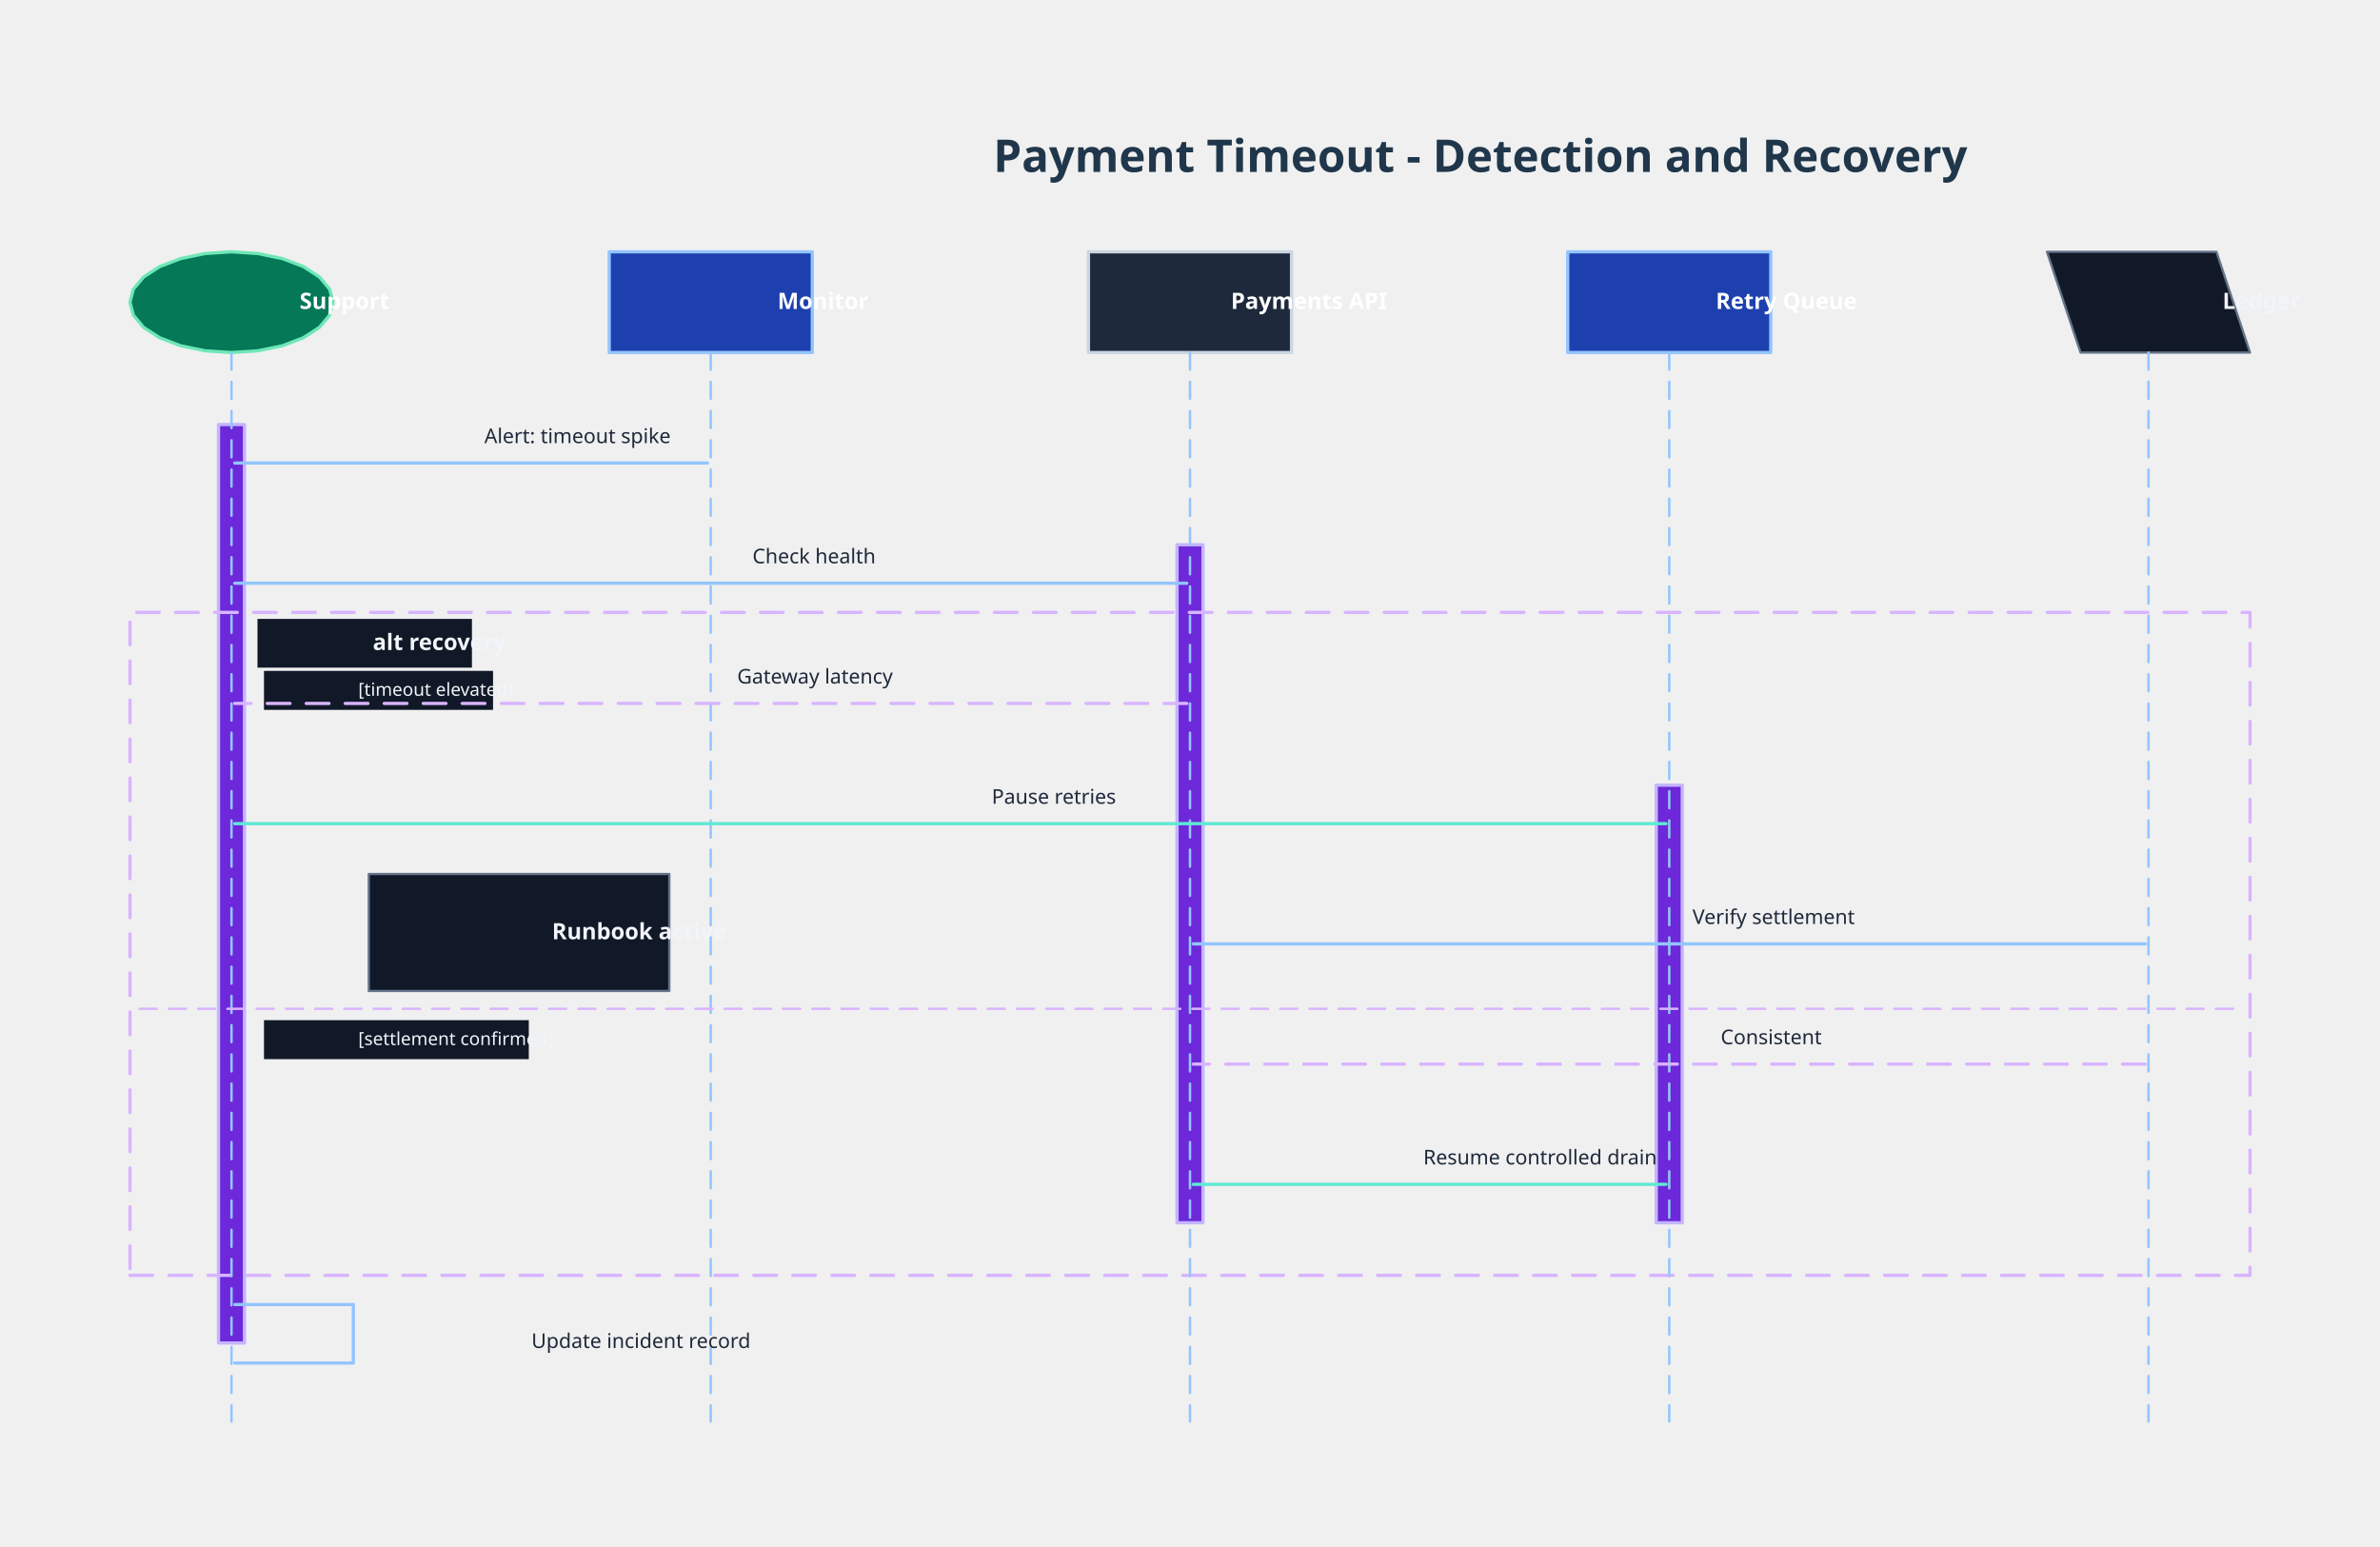
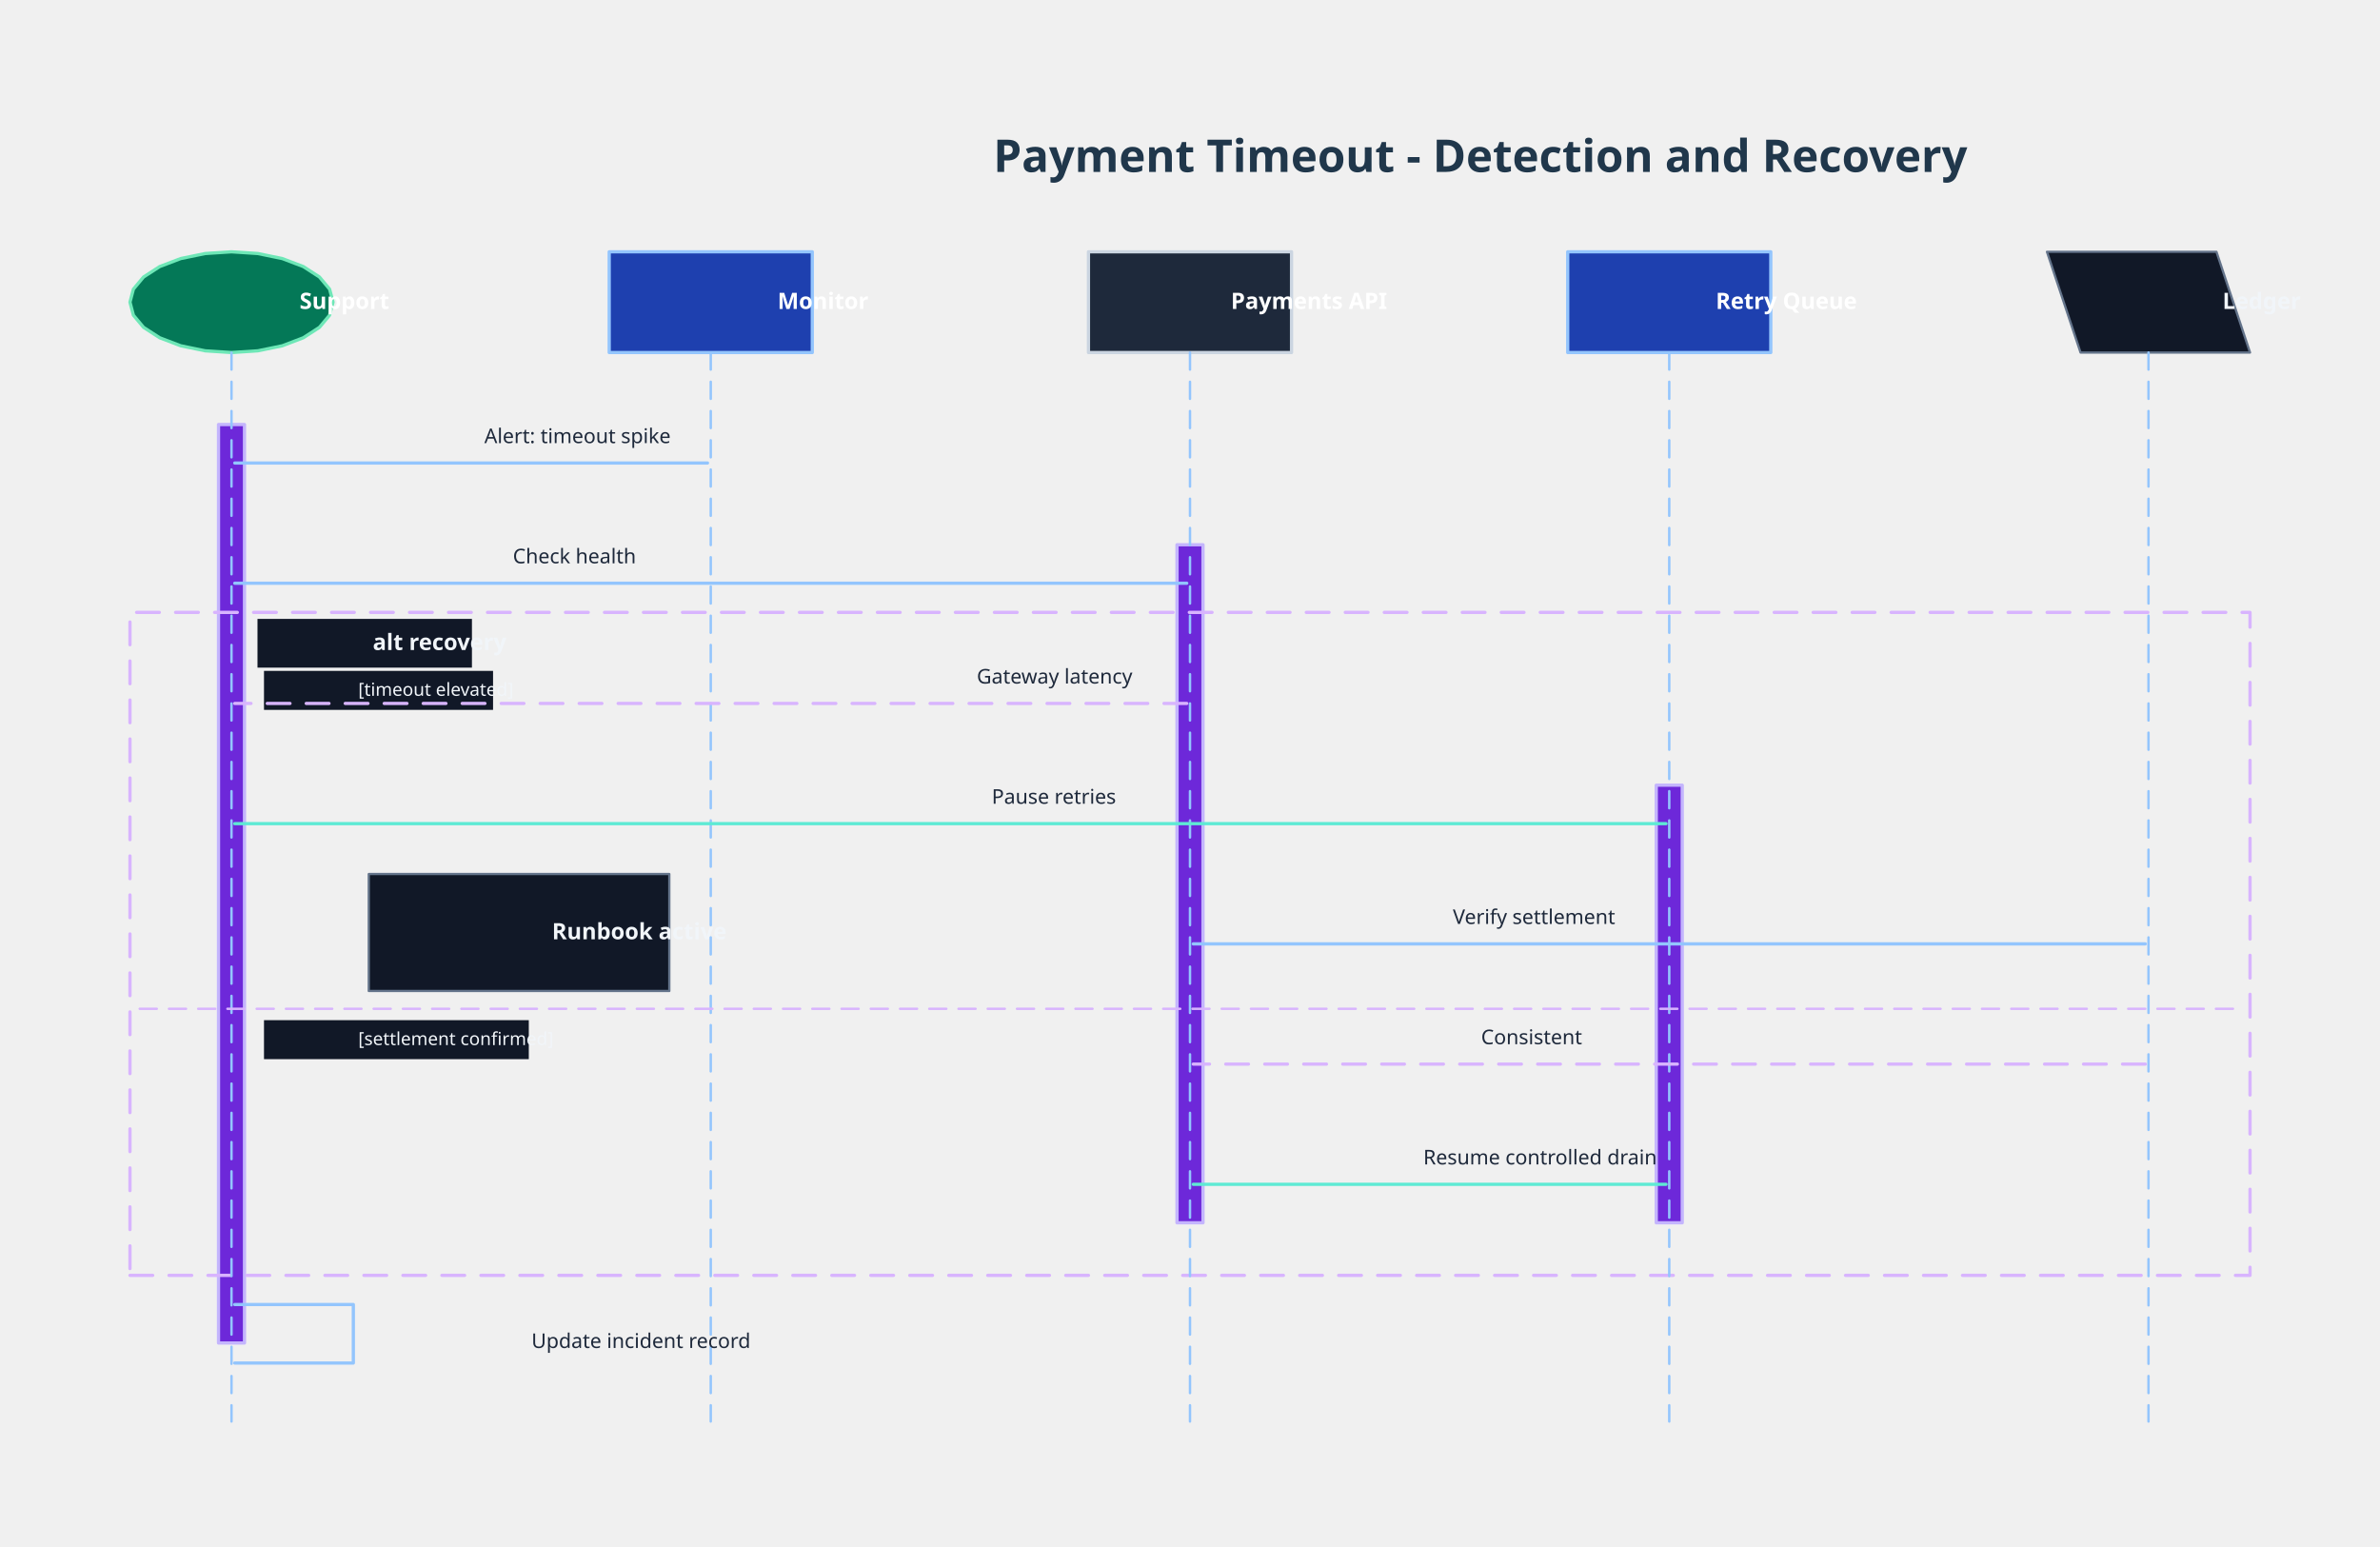
<svg xmlns="http://www.w3.org/2000/svg" xmlns:ns1="http://schemas.microsoft.com/visio/2003/SVGExtensions/" xmlns:xlink="http://www.w3.org/1999/xlink" width="14.65in" height="9.52in" viewBox="0 0 1054.8 685.44" xml:space="preserve" color-interpolation-filters="sRGB" class="st24">
  <ns1:documentProperties ns1:langID="1033" ns1:metric="true" ns1:viewMarkup="false" />
  <style type="text/css">
	
		.st1 {fill:none;stroke:none;stroke-linecap:round;stroke-linejoin:round;stroke-width:1}
		.st2 {fill:#20374b;font-family:Calibri;font-size:1.667em;font-weight:bold}
		.st3 {fill:#047857;stroke:#6ee7b7;stroke-linecap:round;stroke-linejoin:round;stroke-width:1.44}
		.st4 {fill:#ffffff;font-family:Calibri;font-size:0.833em;font-weight:bold}
		.st5 {fill:#1e40af;stroke:#93c5fd;stroke-linecap:round;stroke-linejoin:round;stroke-width:1.44}
		.st6 {fill:#1e293b;stroke:#cbd5e1;stroke-linecap:round;stroke-linejoin:round;stroke-width:1.44}
		.st7 {fill:#111827;stroke:#64748b;stroke-linecap:round;stroke-linejoin:round;stroke-width:1.008}
		.st8 {fill:#f1f5f9;font-family:Calibri;font-size:0.833em;font-weight:bold}
		.st9 {fill:#6d28d9;stroke:#c4b5fd;stroke-linecap:round;stroke-linejoin:round;stroke-width:1.44}
		.st10 {fill:none;stroke:#d8b4fe;stroke-dasharray:10.08,7.2;stroke-linecap:round;stroke-linejoin:round;stroke-width:1.44}
		.st11 {fill:#111827;stroke:none;stroke-linecap:round;stroke-linejoin:round;stroke-width:1}
		.st12 {fill:#111827;stroke:none;stroke-linecap:butt;stroke-width:7.2}
		.st13 {fill:#f1f5f9;font-family:Calibri;font-size:0.667em}
		.st14 {fill:none}
		.st15 {stroke:#93c5fd;stroke-dasharray:7.56,5.4;stroke-linecap:round;stroke-linejoin:round;stroke-width:1.08}
		.st16 {stroke:#93c5fd;stroke-linecap:round;stroke-linejoin:round;stroke-width:1.44}
		.st17 {fill:#93c5fd;fill-opacity:1;stroke:#93c5fd;stroke-opacity:1;stroke-width:0.364}
		.st18 {fill:#1e293b;font-family:Calibri;font-size:0.75em}
		.st19 {stroke:#d8b4fe;stroke-dasharray:10.08,7.2;stroke-linecap:round;stroke-linejoin:round;stroke-width:1.44}
		.st20 {fill:#d8b4fe;fill-opacity:1;stroke:#d8b4fe;stroke-opacity:1;stroke-width:0.364}
		.st21 {stroke:#5eead4;stroke-linecap:round;stroke-linejoin:round;stroke-width:1.44}
		.st22 {fill:#5eead4;fill-opacity:1;stroke:#5eead4;stroke-opacity:1;stroke-width:0.364}
		.st23 {stroke:#d8b4fe;stroke-dasharray:7.56,5.4;stroke-linecap:round;stroke-linejoin:round;stroke-width:1.08}
		.st24 {fill:none;fill-rule:evenodd;font-size:12px;overflow:visible;stroke-linecap:square;stroke-miterlimit:3}
	
	</style>
  <defs id="Markers">
    <g id="lend13">
      <path d="M 3 1 L 0 0 L 3 -1 L 3 1 " style="stroke:none" />
    </g>
    <marker id="mrkr13-107" class="st17" ns1:arrowType="13" ns1:arrowSize="2" ns1:setback="8.25" refX="-8.25" orient="auto" markerUnits="strokeWidth" overflow="visible">
      <use xlink:href="#lend13" transform="scale(-2.75,-2.75) " />
    </marker>
    <g id="lend1">
      <path d="M 1 -1 L 0 0 L 1 1 " style="stroke-linecap:round;stroke-linejoin:round;fill:none" />
    </g>
    <marker id="mrkr1-118" class="st20" ns1:arrowType="1" ns1:arrowSize="2" orient="auto" markerUnits="strokeWidth" overflow="visible">
      <use xlink:href="#lend1" transform="scale(-2.75,-2.75) " />
    </marker>
    <marker id="mrkr1-124" class="st22" ns1:arrowType="1" ns1:arrowSize="2" orient="auto" markerUnits="strokeWidth" overflow="visible">
      <use xlink:href="#lend1" transform="scale(-2.75,-2.75) " />
    </marker>
  </defs>
  <g ns1:mID="0" ns1:index="1" ns1:groupContext="foregroundPage">
    <ns1:userDefs>
      <ns1:ud ns1:nameU="msvThemeOrder" ns1:val="VT0(0):26" />
    </ns1:userDefs>
    <ns1:pageProperties ns1:drawingScale="1" ns1:pageScale="1" ns1:drawingUnits="0" ns1:shadowOffsetX="8.50394" ns1:shadowOffsetY="-8.50394" />
    <ns1:layer ns1:name="Sequence Lifelines" ns1:index="0" />
    <ns1:layer ns1:name="Sequence Messages" ns1:index="1" />
    <ns1:layer ns1:name="Sequence Activations" ns1:index="2" />
    <ns1:layer ns1:name="Sequence Fragments" ns1:index="3" />
    <ns1:layer ns1:name="Sequence Notes" ns1:index="4" />
    <ns1:layer ns1:name="Sequence Guides" ns1:index="5" ns1:print="false" />
    <g id="shape1-1" ns1:mID="1" ns1:groupContext="shape" transform="translate(57.6,-599.04)">
      <ns1:textBlock ns1:margins="rect(0,0,0,0)" ns1:tabSpace="42.5197" />
      <ns1:textRect cx="469.8" cy="669.24" width="939.6" height="32.4" />
      <rect x="0" y="653.04" width="939.6" height="32.4" class="st1" />
      <text x="289.01" y="675.24" class="st2" ns1:langID="1033">
        <ns1:paragraph ns1:horizAlign="1" />
        <ns1:tabList />Payment Timeout - Detection and Recovery</text>
    </g>
    <g id="shape2-4" ns1:mID="2" ns1:groupContext="shape" ns1:layerMember="0" transform="translate(57.6,-529.2)">
      <ns1:textBlock ns1:margins="rect(0,0,0,0)" ns1:tabSpace="42.5197" />
      <ns1:textRect cx="45" cy="663.12" width="90" height="44.64" />
      <path d="M90 663.12 L88.47 657.34 L83.97 651.96 L76.82 647.34 L67.5 643.79 L56.65 641.56 L45 640.8 L33.35 641.56 L22.5        643.79 L13.18 647.34 L6.03 651.96 L1.53 657.34 L0 663.12 L1.53 668.9 L6.03 674.28 L13.18 678.9 L22.5 682.45        L33.35 684.68 L45 685.44 L56.65 684.68 L67.5 682.45 L76.82 678.9 L83.97 674.28 L88.47 668.9 L90 663.12 Z" class="st3" />
      <text x="28.39" y="666.12" class="st4" ns1:langID="1033">
        <ns1:paragraph ns1:horizAlign="1" />
        <ns1:tabList />Support</text>
    </g>
    <g id="shape3-7" ns1:mID="3" ns1:groupContext="shape" ns1:layerMember="5" transform="translate(101.16,-52.56)">
      <path d="M2.88 684 L2.83 683.63 L2.69 683.28 L2.46 682.98 L2.16 682.75 L1.81 682.61 L1.44 682.56 L1.07 682.61 L0.72 682.75        L0.42 682.98 L0.19 683.28 L0.05 683.63 L0 684 L0.05 684.37 L0.19 684.72 L0.42 685.02 L0.72 685.25 L1.07        685.39 L1.44 685.44 L1.81 685.39 L2.16 685.25 L2.46 685.02 L2.69 684.72 L2.83 684.37 L2.88 684 Z" class="st1" />
    </g>
    <g id="shape4-9" ns1:mID="4" ns1:groupContext="shape" ns1:layerMember="0" transform="translate(270,-529.2)">
      <ns1:textBlock ns1:margins="rect(0,0,0,0)" ns1:tabSpace="42.5197" />
      <ns1:textRect cx="45" cy="663.12" width="90" height="44.64" />
      <rect x="0" y="640.8" width="90" height="44.64" class="st5" />
      <text x="27.83" y="666.12" class="st4" ns1:langID="1033">
        <ns1:paragraph ns1:horizAlign="1" />
        <ns1:tabList />Monitor</text>
    </g>
    <g id="shape5-12" ns1:mID="5" ns1:groupContext="shape" ns1:layerMember="5" transform="translate(313.56,-52.56)">
      <path d="M2.88 684 L2.83 683.63 L2.69 683.28 L2.46 682.98 L2.16 682.75 L1.81 682.61 L1.44 682.56 L1.07 682.61 L0.72 682.75        L0.42 682.98 L0.19 683.28 L0.05 683.63 L0 684 L0.05 684.37 L0.19 684.72 L0.42 685.02 L0.72 685.25 L1.07        685.39 L1.44 685.44 L1.81 685.39 L2.16 685.25 L2.46 685.02 L2.69 684.72 L2.83 684.37 L2.88 684 Z" class="st1" />
    </g>
    <g id="shape6-14" ns1:mID="6" ns1:groupContext="shape" ns1:layerMember="0" transform="translate(482.4,-529.2)">
      <ns1:textBlock ns1:margins="rect(0,0,0,0)" ns1:tabSpace="42.5197" />
      <ns1:textRect cx="45" cy="663.12" width="90" height="44.64" />
      <rect x="0" y="640.8" width="90" height="44.64" class="st6" />
      <text x="16.35" y="666.12" class="st4" ns1:langID="1033">
        <ns1:paragraph ns1:horizAlign="1" />
        <ns1:tabList />Payments API</text>
    </g>
    <g id="shape7-17" ns1:mID="7" ns1:groupContext="shape" ns1:layerMember="5" transform="translate(525.96,-52.56)">
      <path d="M2.88 684 L2.83 683.63 L2.69 683.28 L2.46 682.98 L2.16 682.75 L1.81 682.61 L1.44 682.56 L1.07 682.61 L0.72 682.75        L0.42 682.98 L0.19 683.28 L0.05 683.63 L0 684 L0.05 684.37 L0.19 684.72 L0.42 685.02 L0.72 685.25 L1.07        685.39 L1.44 685.44 L1.81 685.39 L2.16 685.25 L2.46 685.02 L2.69 684.72 L2.83 684.37 L2.88 684 Z" class="st1" />
    </g>
    <g id="shape8-19" ns1:mID="8" ns1:groupContext="shape" ns1:layerMember="0" transform="translate(694.8,-529.2)">
      <ns1:textBlock ns1:margins="rect(0,0,0,0)" ns1:tabSpace="42.5197" />
      <ns1:textRect cx="45" cy="663.12" width="90" height="44.64" />
      <rect x="0" y="640.8" width="90" height="44.64" class="st5" />
      <text x="18.83" y="666.12" class="st4" ns1:langID="1033">
        <ns1:paragraph ns1:horizAlign="1" />
        <ns1:tabList />Retry Queue</text>
    </g>
    <g id="shape9-22" ns1:mID="9" ns1:groupContext="shape" ns1:layerMember="5" transform="translate(738.36,-52.56)">
      <path d="M2.88 684 L2.83 683.63 L2.69 683.28 L2.46 682.98 L2.16 682.75 L1.81 682.61 L1.44 682.56 L1.07 682.61 L0.72 682.75        L0.42 682.98 L0.19 683.28 L0.05 683.63 L0 684 L0.05 684.37 L0.19 684.72 L0.42 685.02 L0.72 685.25 L1.07        685.39 L1.44 685.44 L1.81 685.39 L2.16 685.25 L2.46 685.02 L2.69 684.72 L2.83 684.37 L2.88 684 Z" class="st1" />
    </g>
    <g id="shape10-24" ns1:mID="10" ns1:groupContext="shape" ns1:layerMember="0" transform="translate(907.2,-529.2)">
      <ns1:textBlock ns1:margins="rect(0,0,0,0)" ns1:tabSpace="42.5197" />
      <ns1:textRect cx="45" cy="663.12" width="90" height="44.64" />
      <path d="M14.88 685.44 L90 685.44 L75.12 640.8 L0 640.8 L14.88 685.44 Z" class="st7" />
      <text x="31.02" y="666.12" class="st8" ns1:langID="1033">
        <ns1:paragraph ns1:horizAlign="1" />
        <ns1:tabList />Ledger</text>
    </g>
    <g id="shape11-27" ns1:mID="11" ns1:groupContext="shape" ns1:layerMember="5" transform="translate(950.76,-52.56)">
      <path d="M2.88 684 L2.83 683.63 L2.69 683.28 L2.46 682.98 L2.16 682.75 L1.81 682.61 L1.44 682.56 L1.07 682.61 L0.72 682.75        L0.42 682.98 L0.19 683.28 L0.05 683.63 L0 684 L0.05 684.37 L0.19 684.72 L0.42 685.02 L0.72 685.25 L1.07        685.39 L1.44 685.44 L1.81 685.39 L2.16 685.25 L2.46 685.02 L2.69 684.72 L2.83 684.37 L2.88 684 Z" class="st1" />
    </g>
    <g id="shape12-29" ns1:mID="12" ns1:groupContext="shape" ns1:layerMember="2" transform="translate(96.84,-90.2304)">
      <rect x="0" y="278.381" width="11.52" height="407.059" class="st9" />
    </g>
    <g id="shape13-31" ns1:mID="13" ns1:groupContext="shape" ns1:layerMember="2" transform="translate(521.64,-143.51)">
      <rect x="0" y="384.941" width="11.52" height="300.499" class="st9" />
    </g>
    <g id="shape14-33" ns1:mID="14" ns1:groupContext="shape" ns1:layerMember="2" transform="translate(734.04,-143.51)">
      <rect x="0" y="491.501" width="11.52" height="193.939" class="st9" />
    </g>
    <g id="shape15-35" ns1:mID="15" ns1:groupContext="shape" ns1:layerMember="5" transform="translate(313.56,-478.8)">
      <path d="M2.88 684 L2.83 683.63 L2.69 683.28 L2.46 682.98 L2.16 682.75 L1.81 682.61 L1.44 682.56 L1.07 682.61 L0.72 682.75        L0.42 682.98 L0.19 683.28 L0.05 683.63 L0 684 L0.05 684.37 L0.19 684.72 L0.42 685.02 L0.72 685.25 L1.07        685.39 L1.44 685.44 L1.81 685.39 L2.16 685.25 L2.46 685.02 L2.69 684.72 L2.83 684.37 L2.88 684 Z" class="st1" />
    </g>
    <g id="shape16-37" ns1:mID="16" ns1:groupContext="shape" ns1:layerMember="5" transform="translate(101.16,-478.8)">
      <path d="M2.88 684 L2.83 683.63 L2.69 683.28 L2.46 682.98 L2.16 682.75 L1.81 682.61 L1.44 682.56 L1.07 682.61 L0.72 682.75        L0.42 682.98 L0.19 683.28 L0.05 683.63 L0 684 L0.05 684.37 L0.19 684.72 L0.42 685.02 L0.72 685.25 L1.07        685.39 L1.44 685.44 L1.81 685.39 L2.16 685.25 L2.46 685.02 L2.69 684.72 L2.83 684.37 L2.88 684 Z" class="st1" />
    </g>
    <g id="shape17-39" ns1:mID="17" ns1:groupContext="shape" ns1:layerMember="5" transform="translate(101.16,-425.52)">
      <path d="M2.88 684 L2.83 683.63 L2.69 683.28 L2.46 682.98 L2.16 682.75 L1.81 682.61 L1.44 682.56 L1.07 682.61 L0.72 682.75        L0.42 682.98 L0.19 683.28 L0.05 683.63 L0 684 L0.05 684.37 L0.19 684.72 L0.42 685.02 L0.72 685.25 L1.07        685.39 L1.44 685.44 L1.81 685.39 L2.16 685.25 L2.46 685.02 L2.69 684.72 L2.83 684.37 L2.88 684 Z" class="st1" />
    </g>
    <g id="shape18-41" ns1:mID="18" ns1:groupContext="shape" ns1:layerMember="5" transform="translate(525.96,-425.52)">
      <path d="M2.88 684 L2.83 683.63 L2.69 683.28 L2.46 682.98 L2.16 682.75 L1.81 682.61 L1.44 682.56 L1.07 682.61 L0.72 682.75        L0.42 682.98 L0.19 683.28 L0.05 683.63 L0 684 L0.05 684.37 L0.19 684.72 L0.42 685.02 L0.72 685.25 L1.07        685.39 L1.44 685.44 L1.81 685.39 L2.16 685.25 L2.46 685.02 L2.69 684.72 L2.83 684.37 L2.88 684 Z" class="st1" />
    </g>
    <g id="shape19-43" ns1:mID="19" ns1:groupContext="shape" ns1:layerMember="5" transform="translate(525.96,-372.24)">
      <path d="M2.88 684 L2.83 683.63 L2.69 683.28 L2.46 682.98 L2.16 682.75 L1.81 682.61 L1.44 682.56 L1.07 682.61 L0.72 682.75        L0.42 682.98 L0.19 683.28 L0.05 683.63 L0 684 L0.05 684.37 L0.19 684.72 L0.42 685.02 L0.72 685.25 L1.07        685.39 L1.44 685.44 L1.81 685.39 L2.16 685.25 L2.46 685.02 L2.69 684.72 L2.83 684.37 L2.88 684 Z" class="st1" />
    </g>
    <g id="shape20-45" ns1:mID="20" ns1:groupContext="shape" ns1:layerMember="5" transform="translate(101.16,-372.24)">
      <path d="M2.88 684 L2.83 683.63 L2.69 683.28 L2.46 682.98 L2.16 682.75 L1.81 682.61 L1.44 682.56 L1.07 682.61 L0.72 682.75        L0.42 682.98 L0.19 683.28 L0.05 683.63 L0 684 L0.05 684.37 L0.19 684.72 L0.42 685.02 L0.72 685.25 L1.07        685.39 L1.44 685.44 L1.81 685.39 L2.16 685.25 L2.46 685.02 L2.69 684.72 L2.83 684.37 L2.88 684 Z" class="st1" />
    </g>
    <g id="shape21-47" ns1:mID="21" ns1:groupContext="shape" ns1:layerMember="5" transform="translate(101.16,-318.96)">
      <path d="M2.88 684 L2.83 683.63 L2.69 683.28 L2.46 682.98 L2.16 682.75 L1.81 682.61 L1.44 682.56 L1.07 682.61 L0.72 682.75        L0.42 682.98 L0.19 683.28 L0.05 683.63 L0 684 L0.05 684.37 L0.19 684.72 L0.42 685.02 L0.72 685.25 L1.07        685.39 L1.44 685.44 L1.81 685.39 L2.16 685.25 L2.46 685.02 L2.69 684.72 L2.83 684.37 L2.88 684 Z" class="st1" />
    </g>
    <g id="shape22-49" ns1:mID="22" ns1:groupContext="shape" ns1:layerMember="5" transform="translate(738.36,-318.96)">
      <path d="M2.88 684 L2.83 683.63 L2.69 683.28 L2.46 682.98 L2.16 682.75 L1.81 682.61 L1.44 682.56 L1.07 682.61 L0.72 682.75        L0.42 682.98 L0.19 683.28 L0.05 683.63 L0 684 L0.05 684.37 L0.19 684.72 L0.42 685.02 L0.72 685.25 L1.07        685.39 L1.44 685.44 L1.81 685.39 L2.16 685.25 L2.46 685.02 L2.69 684.72 L2.83 684.37 L2.88 684 Z" class="st1" />
    </g>
    <g id="shape23-51" ns1:mID="23" ns1:groupContext="shape" ns1:layerMember="5" transform="translate(525.96,-265.68)">
      <path d="M2.88 684 L2.83 683.63 L2.69 683.28 L2.46 682.98 L2.16 682.75 L1.81 682.61 L1.44 682.56 L1.07 682.61 L0.72 682.75        L0.42 682.98 L0.19 683.28 L0.05 683.63 L0 684 L0.05 684.37 L0.19 684.72 L0.42 685.02 L0.72 685.25 L1.07        685.39 L1.44 685.44 L1.81 685.39 L2.16 685.25 L2.46 685.02 L2.69 684.72 L2.83 684.37 L2.88 684 Z" class="st1" />
    </g>
    <g id="shape24-53" ns1:mID="24" ns1:groupContext="shape" ns1:layerMember="5" transform="translate(950.76,-265.68)">
      <path d="M2.88 684 L2.83 683.63 L2.69 683.28 L2.46 682.98 L2.16 682.75 L1.81 682.61 L1.44 682.56 L1.07 682.61 L0.72 682.75        L0.42 682.98 L0.19 683.28 L0.05 683.63 L0 684 L0.05 684.37 L0.19 684.72 L0.42 685.02 L0.72 685.25 L1.07        685.39 L1.44 685.44 L1.81 685.39 L2.16 685.25 L2.46 685.02 L2.69 684.72 L2.83 684.37 L2.88 684 Z" class="st1" />
    </g>
    <g id="shape25-55" ns1:mID="25" ns1:groupContext="shape" ns1:layerMember="5" transform="translate(950.76,-212.4)">
      <path d="M2.88 684 L2.83 683.63 L2.69 683.28 L2.46 682.98 L2.16 682.75 L1.81 682.61 L1.44 682.56 L1.07 682.61 L0.72 682.75        L0.42 682.98 L0.19 683.28 L0.05 683.63 L0 684 L0.05 684.37 L0.19 684.72 L0.42 685.02 L0.72 685.25 L1.07        685.39 L1.44 685.44 L1.81 685.39 L2.16 685.25 L2.46 685.02 L2.69 684.72 L2.83 684.37 L2.88 684 Z" class="st1" />
    </g>
    <g id="shape26-57" ns1:mID="26" ns1:groupContext="shape" ns1:layerMember="5" transform="translate(525.96,-212.4)">
      <path d="M2.88 684 L2.83 683.63 L2.69 683.28 L2.46 682.98 L2.16 682.75 L1.81 682.61 L1.44 682.56 L1.07 682.61 L0.72 682.75        L0.42 682.98 L0.19 683.28 L0.05 683.63 L0 684 L0.05 684.37 L0.19 684.72 L0.42 685.02 L0.72 685.25 L1.07        685.39 L1.44 685.44 L1.81 685.39 L2.16 685.25 L2.46 685.02 L2.69 684.72 L2.83 684.37 L2.88 684 Z" class="st1" />
    </g>
    <g id="shape27-59" ns1:mID="27" ns1:groupContext="shape" ns1:layerMember="5" transform="translate(738.36,-159.12)">
      <path d="M2.88 684 L2.83 683.63 L2.69 683.28 L2.46 682.98 L2.16 682.75 L1.81 682.61 L1.44 682.56 L1.07 682.61 L0.72 682.75        L0.42 682.98 L0.19 683.28 L0.05 683.63 L0 684 L0.05 684.37 L0.19 684.72 L0.42 685.02 L0.72 685.25 L1.07        685.39 L1.44 685.44 L1.81 685.39 L2.16 685.25 L2.46 685.02 L2.69 684.72 L2.83 684.37 L2.88 684 Z" class="st1" />
    </g>
    <g id="shape28-61" ns1:mID="28" ns1:groupContext="shape" ns1:layerMember="5" transform="translate(525.96,-159.12)">
      <path d="M2.88 684 L2.83 683.63 L2.69 683.28 L2.46 682.98 L2.16 682.75 L1.81 682.61 L1.44 682.56 L1.07 682.61 L0.72 682.75        L0.42 682.98 L0.19 683.28 L0.05 683.63 L0 684 L0.05 684.37 L0.19 684.72 L0.42 685.02 L0.72 685.25 L1.07        685.39 L1.44 685.44 L1.81 685.39 L2.16 685.25 L2.46 685.02 L2.69 684.72 L2.83 684.37 L2.88 684 Z" class="st1" />
    </g>
    <g id="shape29-63" ns1:mID="29" ns1:groupContext="shape" ns1:layerMember="5" transform="translate(101.16,-105.84)">
      <path d="M2.88 684 L2.83 683.63 L2.69 683.28 L2.46 682.98 L2.16 682.75 L1.81 682.61 L1.44 682.56 L1.07 682.61 L0.72 682.75        L0.42 682.98 L0.19 683.28 L0.05 683.63 L0 684 L0.05 684.37 L0.19 684.72 L0.42 685.02 L0.72 685.25 L1.07        685.39 L1.44 685.44 L1.81 685.39 L2.16 685.25 L2.46 685.02 L2.69 684.72 L2.83 684.37 L2.88 684 Z" class="st1" />
    </g>
    <g id="shape30-65" ns1:mID="30" ns1:groupContext="shape" ns1:layerMember="5" transform="translate(101.16,-79.92)">
      <path d="M2.88 684 L2.83 683.63 L2.69 683.28 L2.46 682.98 L2.16 682.75 L1.81 682.61 L1.44 682.56 L1.07 682.61 L0.72 682.75        L0.42 682.98 L0.19 683.28 L0.05 683.63 L0 684 L0.05 684.37 L0.19 684.72 L0.42 685.02 L0.72 685.25 L1.07        685.39 L1.44 685.44 L1.81 685.39 L2.16 685.25 L2.46 685.02 L2.69 684.72 L2.83 684.37 L2.88 684 Z" class="st1" />
    </g>
    <g id="shape31-67" ns1:mID="31" ns1:groupContext="shape" ns1:layerMember="3" transform="translate(57.6,-120.211)">
      <path d="M0 685.44 L939.6 685.44 L939.6 391.62 L0 391.62 L0 685.44 Z" class="st10" />
    </g>
    <g id="shape32-69" ns1:mID="32" ns1:groupContext="shape" ns1:layerMember="3" transform="translate(114.12,-389.549)">
      <ns1:textBlock ns1:margins="rect(1.44,2.88,1.44,4.32)" ns1:tabSpace="42.5197" />
      <ns1:textRect cx="47.52" cy="674.64" width="95.04" height="21.6" />
      <rect x="0" y="663.84" width="95.04" height="21.6" class="st11" />
      <rect ns1:rectContext="textBkgnd" x="4.32" y="668.64" width="49.326" height="12" class="st12" />
      <text x="4.32" y="677.64" class="st8" ns1:langID="1033">
        <ns1:paragraph />
        <ns1:tabList />alt recovery</text>
    </g>
    <g id="shape33-73" ns1:mID="33" ns1:groupContext="shape" ns1:layerMember="3" transform="translate(117,-370.829)">
      <ns1:textBlock ns1:margins="rect(1.44,2.88,1.44,4.32)" ns1:tabSpace="42.5197" />
      <ns1:textRect cx="50.76" cy="676.8" width="101.52" height="17.28" />
      <rect x="0" y="668.16" width="101.52" height="17.28" class="st11" />
      <rect ns1:rectContext="textBkgnd" x="4.32" y="672" width="60.808" height="9.6" class="st12" />
      <text x="4.32" y="679.2" class="st13" ns1:langID="1033">
        <ns1:paragraph />
        <ns1:tabList />[timeout elevated]</text>
    </g>
    <g id="shape34-77" ns1:mID="34" ns1:groupContext="shape" ns1:layerMember="5" transform="translate(59.04,-236.909)">
      <path d="M2.88 684 L2.83 683.63 L2.69 683.28 L2.46 682.98 L2.16 682.75 L1.81 682.61 L1.44 682.56 L1.07 682.61 L0.72 682.75        L0.42 682.98 L0.19 683.28 L0.05 683.63 L0 684 L0.05 684.37 L0.19 684.72 L0.42 685.02 L0.72 685.25 L1.07        685.39 L1.44 685.44 L1.81 685.39 L2.16 685.25 L2.46 685.02 L2.69 684.72 L2.83 684.37 L2.88 684 Z" class="st1" />
    </g>
    <g id="shape35-79" ns1:mID="35" ns1:groupContext="shape" ns1:layerMember="5" transform="translate(992.88,-236.909)">
      <path d="M2.88 684 L2.83 683.63 L2.69 683.28 L2.46 682.98 L2.16 682.75 L1.81 682.61 L1.44 682.56 L1.07 682.61 L0.72 682.75        L0.42 682.98 L0.19 683.28 L0.05 683.63 L0 684 L0.05 684.37 L0.19 684.72 L0.42 685.02 L0.72 685.25 L1.07        685.39 L1.44 685.44 L1.81 685.39 L2.16 685.25 L2.46 685.02 L2.69 684.72 L2.83 684.37 L2.88 684 Z" class="st1" />
    </g>
    <g id="shape36-81" ns1:mID="36" ns1:groupContext="shape" ns1:layerMember="3" transform="translate(117,-216.029)">
      <ns1:textBlock ns1:margins="rect(1.44,2.88,1.44,4.32)" ns1:tabSpace="42.5197" />
      <ns1:textRect cx="58.68" cy="676.8" width="117.36" height="17.28" />
      <rect x="0" y="668.16" width="117.36" height="17.28" class="st11" />
      <rect ns1:rectContext="textBkgnd" x="4.32" y="672" width="75.698" height="9.6" class="st12" />
      <text x="4.32" y="679.2" class="st13" ns1:langID="1033">
        <ns1:paragraph />
        <ns1:tabList />[settlement confirmed]</text>
    </g>
    <g id="shape37-85" ns1:mID="37" ns1:groupContext="shape" ns1:layerMember="4" transform="translate(163.44,-246.24)">
      <ns1:textBlock ns1:margins="rect(0,0,0,0)" ns1:tabSpace="42.5197" />
      <ns1:textRect cx="66.6" cy="659.52" width="133.21" height="51.84" />
      <rect x="0" y="633.6" width="133.2" height="51.84" class="st7" />
      <text x="34.42" y="662.52" class="st8" ns1:langID="1033">
        <ns1:paragraph ns1:horizAlign="1" />
        <ns1:tabList />Runbook active</text>
    </g>
    <g id="shape38-88" ns1:mID="38" ns1:groupContext="shape" ns1:layerMember="0">
      <path d="M102.6 156.24 L102.6 630 L102.6 156.24 Z" class="st14" />
      <path d="M102.6 156.24 L102.6 630" class="st15" />
    </g>
    <g id="shape39-91" ns1:mID="39" ns1:groupContext="shape" ns1:layerMember="0">
      <path d="M315 156.24 L315 630 L315 156.24 Z" class="st14" />
      <path d="M315 156.24 L315 630" class="st15" />
    </g>
    <g id="shape40-94" ns1:mID="40" ns1:groupContext="shape" ns1:layerMember="0">
      <path d="M527.4 156.24 L527.4 630 L527.4 156.24 Z" class="st14" />
      <path d="M527.4 156.24 L527.4 630" class="st15" />
    </g>
    <g id="shape41-97" ns1:mID="41" ns1:groupContext="shape" ns1:layerMember="0">
      <path d="M739.8 156.24 L739.8 630 L739.8 156.24 Z" class="st14" />
      <path d="M739.8 156.24 L739.8 630" class="st15" />
    </g>
    <g id="shape42-100" ns1:mID="42" ns1:groupContext="shape" ns1:layerMember="0">
      <path d="M952.2 156.24 L952.2 630 L952.2 156.24 Z" class="st14" />
      <path d="M952.2 156.24 L952.2 630" class="st15" />
    </g>
    <g id="shape43-103" ns1:mID="43" ns1:groupContext="shape" ns1:layerMember="1">
      <ns1:textBlock ns1:margins="rect(0,0,0,0)" ns1:tabSpace="42.5197" />
-       <ns1:textRect cx="208.8" cy="193.68" width="187.2" height="20.16" />
+       <ns1:textRect cx="208.8" cy="193.68" width="128.16" height="20.16" />
      <path d="M313.56 205.2 L104.04 205.2 L313.56 205.2 Z" class="st14" />
      <path d="M313.56 205.2 L104.04 205.2" class="st16" />
      <text x="172.55" y="196.38" class="st18" ns1:langID="1033">
        <ns1:paragraph ns1:horizAlign="1" />
        <ns1:tabList />Alert: timeout spike</text>
    </g>
    <g id="shape44-109" ns1:mID="44" ns1:groupContext="shape" ns1:layerMember="1">
      <ns1:textBlock ns1:margins="rect(0,0,0,0)" ns1:tabSpace="42.5197" />
-       <ns1:textRect cx="315" cy="246.96" width="187.2" height="20.16" />
+       <ns1:textRect cx="208.8" cy="246.96" width="90.72" height="20.16" />
      <path d="M104.04 258.48 L525.96 258.48 L104.04 258.48 Z" class="st14" />
      <path d="M104.04 258.48 L525.96 258.48" class="st16" />
-       <text x="291.37" y="249.66" class="st18" ns1:langID="1033">
+       <text x="185.17" y="249.66" class="st18" ns1:langID="1033">
        <ns1:paragraph ns1:horizAlign="1" />
        <ns1:tabList />Check health</text>
    </g>
    <g id="shape45-114" ns1:mID="45" ns1:groupContext="shape" ns1:layerMember="1">
      <ns1:textBlock ns1:margins="rect(0,0,0,0)" ns1:tabSpace="42.5197" />
-       <ns1:textRect cx="315" cy="300.24" width="187.2" height="20.16" />
+       <ns1:textRect cx="421.2" cy="300.24" width="104.76" height="20.16" />
      <path d="M525.96 311.76 L104.04 311.76 L525.96 311.76 Z" class="st14" />
      <path d="M525.96 311.76 L104.04 311.76" class="st19" />
-       <text x="284.59" y="302.94" class="st18" ns1:langID="1033">
+       <text x="390.79" y="302.94" class="st18" ns1:langID="1033">
        <ns1:paragraph ns1:horizAlign="1" />
        <ns1:tabList />Gateway latency</text>
    </g>
    <g id="shape46-120" ns1:mID="46" ns1:groupContext="shape" ns1:layerMember="1">
      <ns1:textBlock ns1:margins="rect(0,0,0,0)" ns1:tabSpace="42.5197" />
-       <ns1:textRect cx="421.2" cy="353.52" width="187.2" height="20.16" />
+       <ns1:textRect cx="421.2" cy="353.52" width="95.4" height="20.16" />
      <path d="M104.04 365.04 L738.36 365.04 L104.04 365.04 Z" class="st14" />
      <path d="M104.04 365.04 L738.36 365.04" class="st21" />
      <text x="397.42" y="356.22" class="st18" ns1:langID="1033">
        <ns1:paragraph ns1:horizAlign="1" />
        <ns1:tabList />Pause retries</text>
    </g>
    <g id="shape47-126" ns1:mID="47" ns1:groupContext="shape" ns1:layerMember="1">
      <ns1:textBlock ns1:margins="rect(0,0,0,0)" ns1:tabSpace="42.5197" />
-       <ns1:textRect cx="739.8" cy="406.8" width="187.2" height="20.16" />
+       <ns1:textRect cx="633.6" cy="406.8" width="114.12" height="20.16" />
      <path d="M528.84 418.32 L950.76 418.32 L528.84 418.32 Z" class="st14" />
      <path d="M528.84 418.32 L950.76 418.32" class="st16" />
-       <text x="707.99" y="409.5" class="st18" ns1:langID="1033">
+       <text x="601.79" y="409.5" class="st18" ns1:langID="1033">
        <ns1:paragraph ns1:horizAlign="1" />
        <ns1:tabList />Verify settlement</text>
    </g>
    <g id="shape48-131" ns1:mID="48" ns1:groupContext="shape" ns1:layerMember="1">
      <ns1:textBlock ns1:margins="rect(0,0,0,0)" ns1:tabSpace="42.5197" />
-       <ns1:textRect cx="739.8" cy="460.08" width="187.2" height="20.16" />
+       <ns1:textRect cx="633.6" cy="460.08" width="81.36" height="20.16" />
      <path d="M950.76 471.6 L528.84 471.6 L950.76 471.6 Z" class="st14" />
      <path d="M950.76 471.6 L528.84 471.6" class="st19" />
-       <text x="720.49" y="462.78" class="st18" ns1:langID="1033">
+       <text x="614.29" y="462.78" class="st18" ns1:langID="1033">
        <ns1:paragraph ns1:horizAlign="1" />
        <ns1:tabList />Consistent</text>
    </g>
    <g id="shape49-136" ns1:mID="49" ns1:groupContext="shape" ns1:layerMember="1">
      <ns1:textBlock ns1:margins="rect(0,0,0,0)" ns1:tabSpace="42.5197" />
-       <ns1:textRect cx="633.6" cy="513.36" width="187.2" height="20.16" />
+       <ns1:textRect cx="633.6" cy="513.36" width="142.21" height="20.16" />
      <path d="M738.36 524.88 L528.84 524.88 L738.36 524.88 Z" class="st14" />
      <path d="M738.36 524.88 L528.84 524.88" class="st21" />
      <text x="588.68" y="516.06" class="st18" ns1:langID="1033">
        <ns1:paragraph ns1:horizAlign="1" />
        <ns1:tabList />Resume controlled drain</text>
    </g>
    <g id="shape50-141" ns1:mID="50" ns1:groupContext="shape" ns1:layerMember="1">
      <ns1:textBlock ns1:margins="rect(0,0,0,0)" ns1:tabSpace="42.5197" />
      <ns1:textRect cx="235.8" cy="594.72" width="132.49" height="33.12" />
      <path d="M104.04 578.16 L156.6 578.16 L156.6 604.08 L104.04 604.08 L104.04 578.16 Z" class="st14" />
      <path d="M104.04 578.16 L156.6 578.16 L156.6 604.08 L104.04 604.08" class="st16" />
      <text x="193.42" y="597.42" class="st18" ns1:langID="1033">
        <ns1:paragraph ns1:horizAlign="1" />
        <ns1:tabList />Update incident record</text>
    </g>
    <g id="shape51-146" ns1:mID="51" ns1:groupContext="shape" ns1:layerMember="3">
      <path d="M61.92 447.09 L992.88 447.09 L61.92 447.09 Z" class="st14" />
      <path d="M61.92 447.09 L992.88 447.09" class="st23" />
    </g>
  </g>
</svg>
